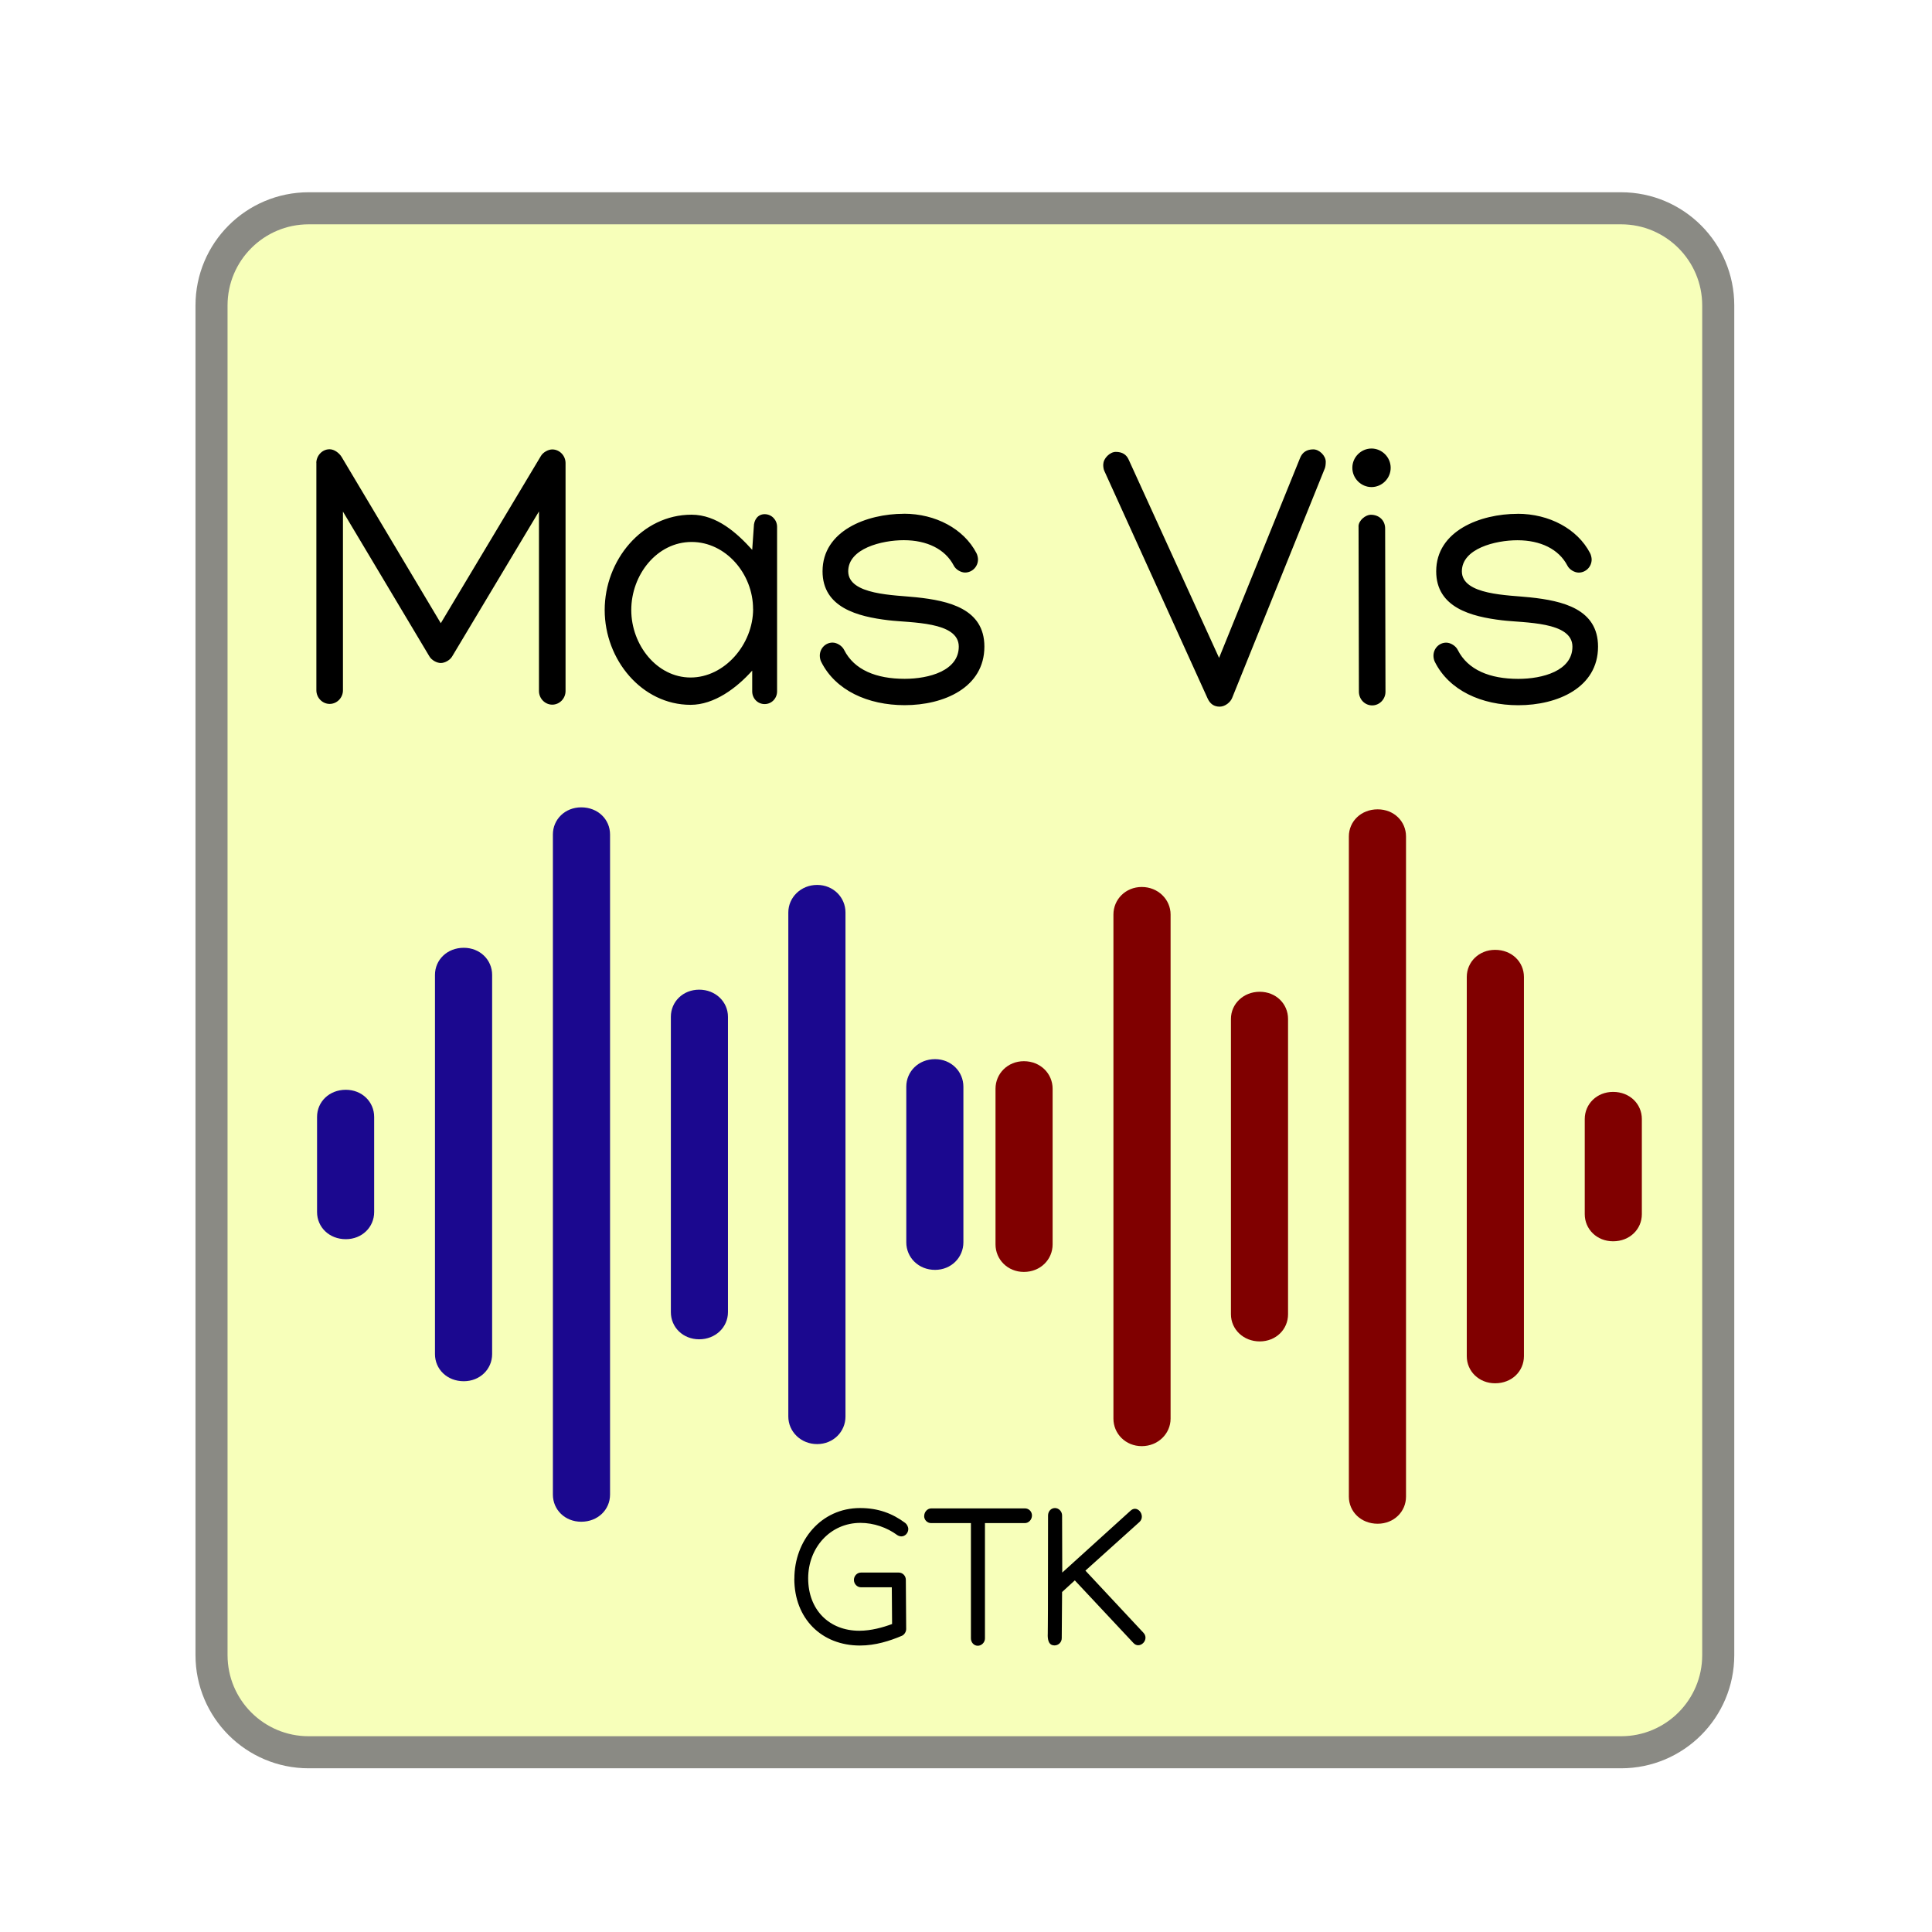
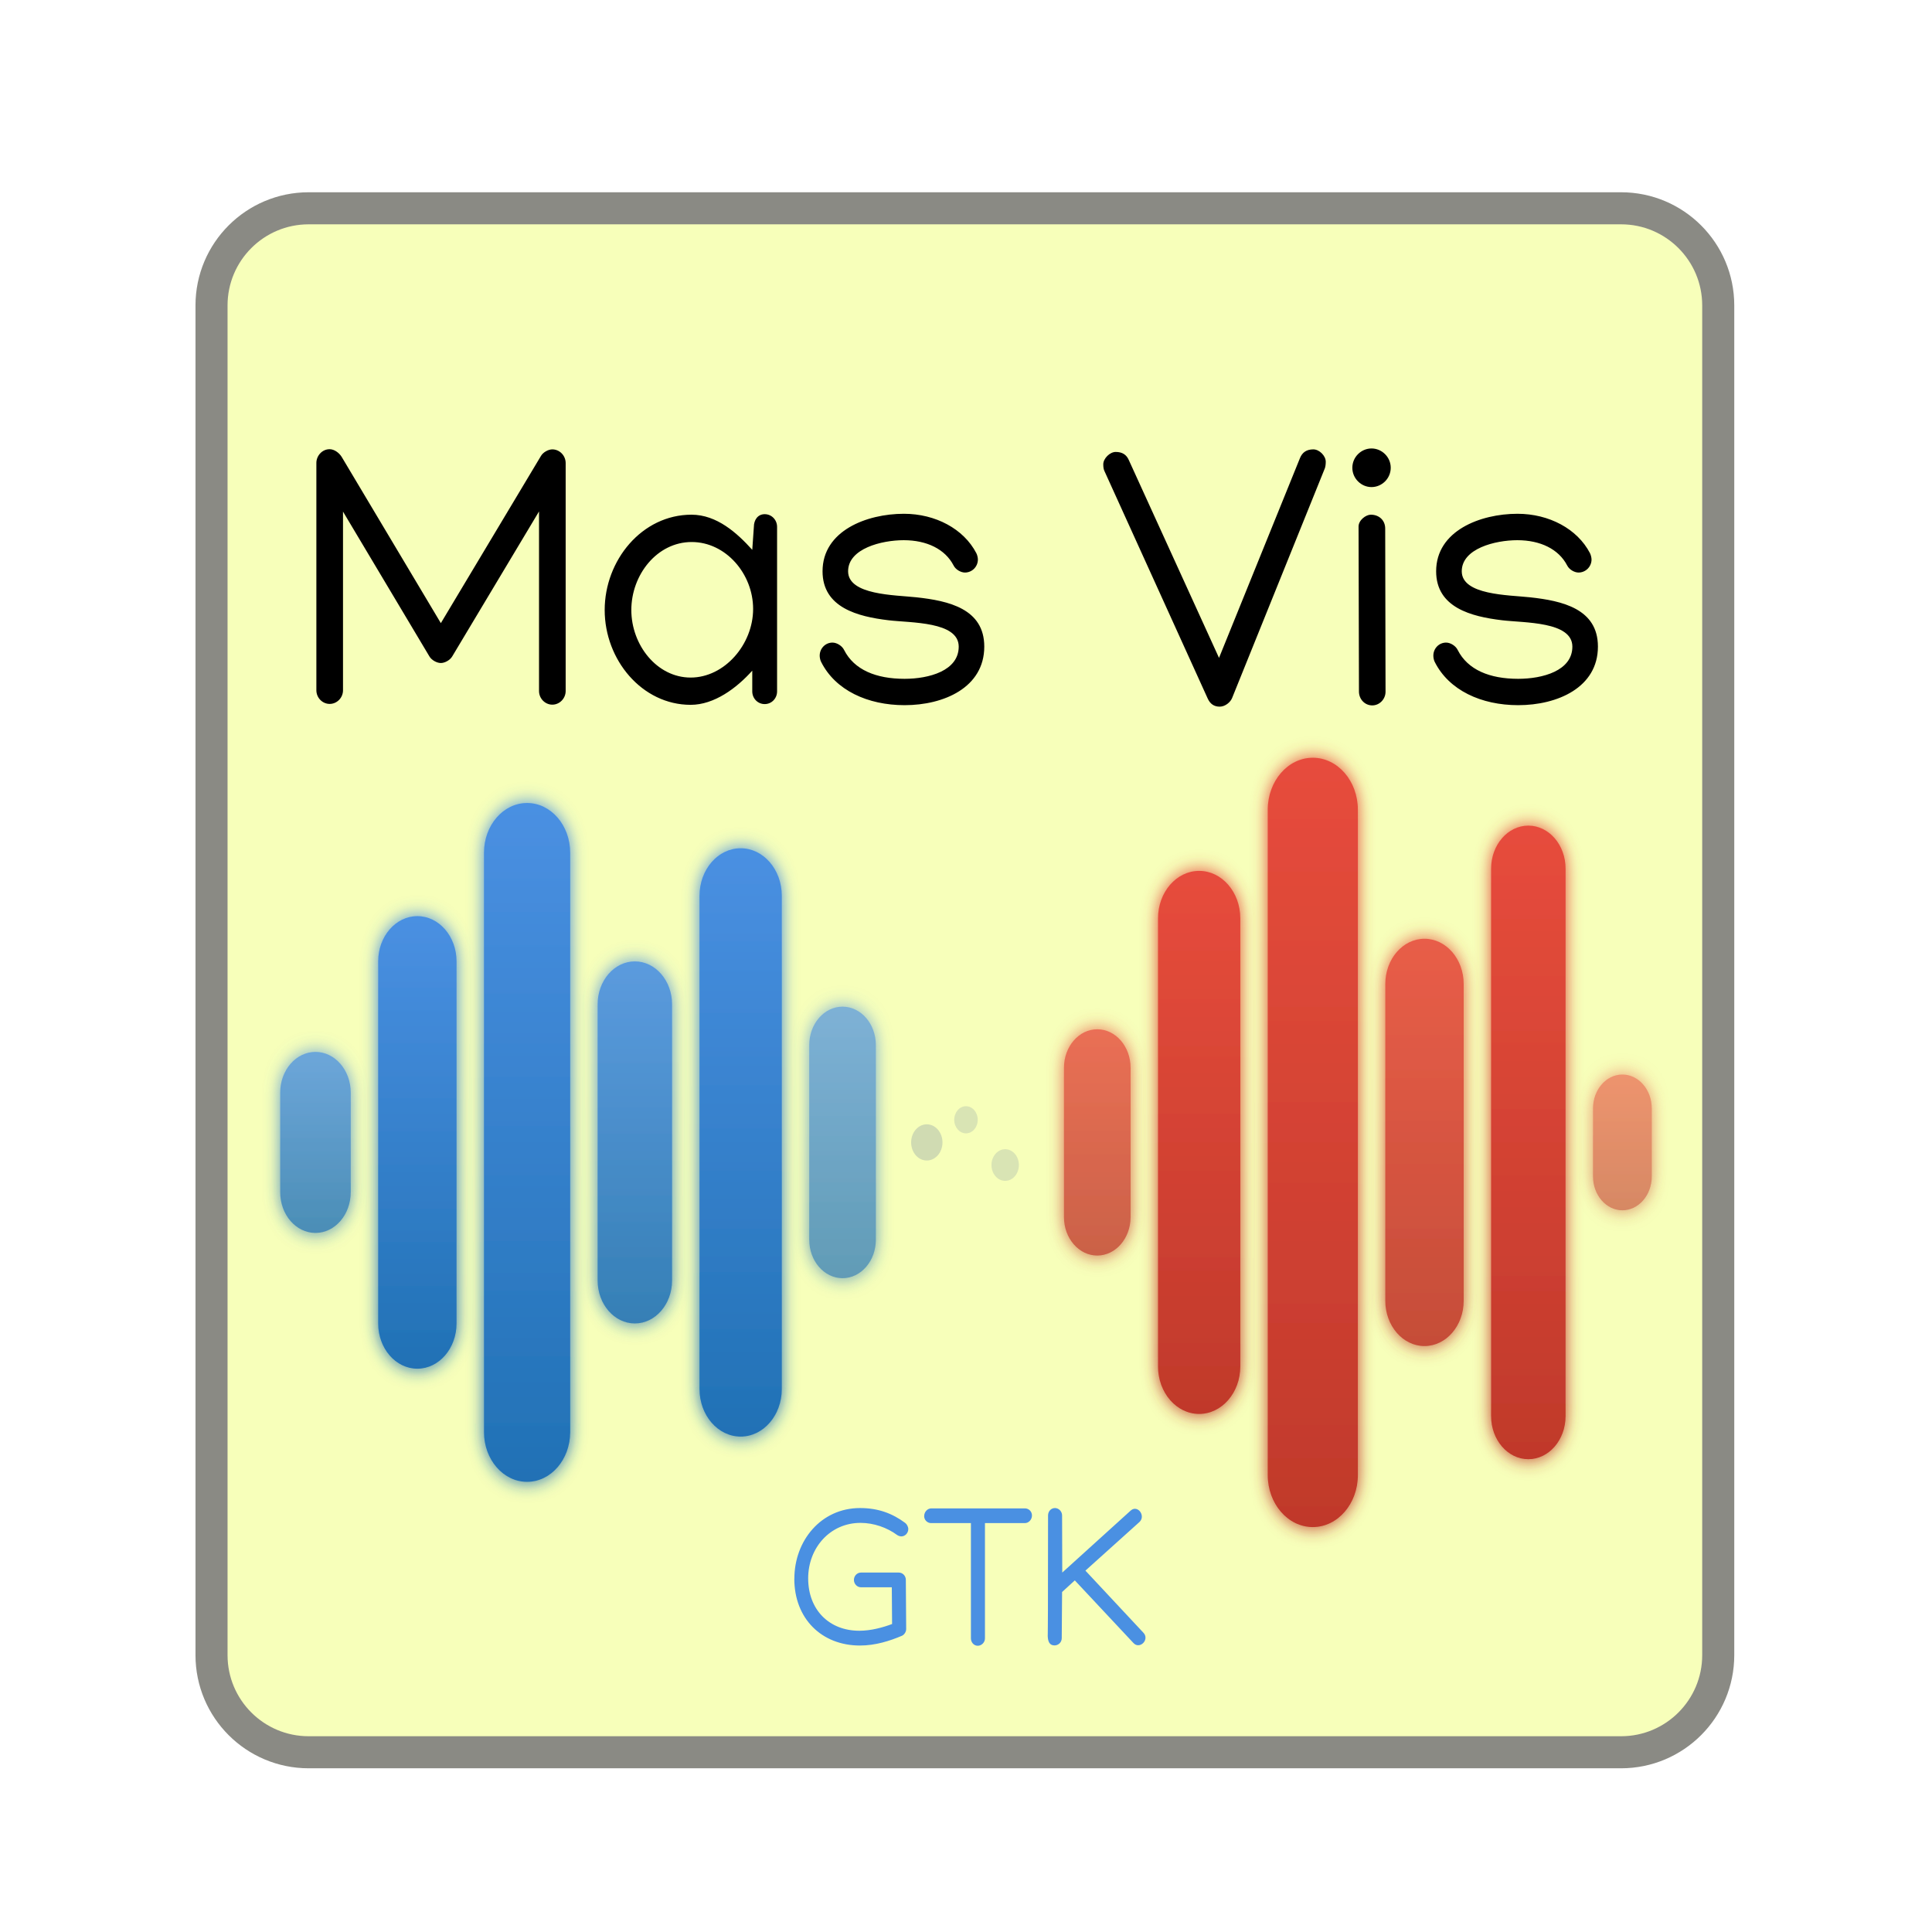
<svg xmlns="http://www.w3.org/2000/svg" width="128" height="128" viewBox="0 0 33.867 33.867" version="1.1" id="svg1">
-   <defs id="defs1" />
+   <defs id="defs1">
+     <linearGradient id="blueGradient" x1="0%" y1="0%" x2="0%" y2="100%">
+       <stop offset="0" style="stop-color:#4a90e2;stop-opacity:1" />
+       <stop offset="1" style="stop-color:#2171b5;stop-opacity:1" />
+     </linearGradient>
+     <filter id="glow" x="-50%" y="-50%" width="200%" height="200%">
+       <feGaussianBlur stdDeviation="2" result="coloredBlur" />
+       <feMerge>
+         <feMergeNode in="coloredBlur" />
+         <feMergeNode in="SourceGraphic" />
+       </feMerge>
+     </filter>
+     <linearGradient id="redGradient" x1="0%" y1="0%" x2="0%" y2="100%">
+       <stop offset="0" style="stop-color:#e74c3c;stop-opacity:1" />
+       <stop offset="1" style="stop-color:#c0392b;stop-opacity:1" />
+     </linearGradient>
+   </defs>
  <g id="layer1" transform="translate(-32.27917,-138.6417)">
    <rect style="fill:#f7ffba;fill-opacity:1;stroke:#8a8a84;stroke-width:0.562;stroke-dasharray:none;stroke-opacity:1" id="rect2" width="26.412" height="27.065" x="35.987" y="142.293" ry="1.703" />
-     <path d="m 42.468,165.317 c 0.291,0 0.505,-0.211 0.505,-0.476 v -11.571 c 0,-0.265 -0.213,-0.476 -0.505,-0.476 -0.284,0 -0.497,0.211 -0.497,0.476 v 11.571 c 0,0.266 0.212,0.476 0.497,0.476 z m 4.135,-1.361 c 0.284,0 0.497,-0.218 0.497,-0.483 v -8.836 c 0,-0.265 -0.213,-0.483 -0.497,-0.483 -0.284,0 -0.505,0.218 -0.505,0.483 v 8.836 c 0,0.265 0.221,0.483 0.505,0.483 z m -6.194,-1.102 c 0.283,0 0.497,-0.211 0.497,-0.476 v -6.646 c 0,-0.265 -0.213,-0.476 -0.497,-0.476 -0.292,0 -0.505,0.211 -0.505,0.476 v 6.646 c 0,0.265 0.213,0.476 0.505,0.476 z m 4.127,-0.735 c 0.284,0 0.504,-0.211 0.504,-0.476 v -5.177 c 0,-0.265 -0.22,-0.476 -0.504,-0.476 -0.285,0 -0.497,0.211 -0.497,0.476 v 5.177 c 0,0.265 0.212,0.476 0.497,0.476 z m 4.134,-1.217 c 0.284,0 0.497,-0.218 0.497,-0.483 v -2.728 c 0,-0.265 -0.213,-0.483 -0.497,-0.483 -0.291,0 -0.504,0.218 -0.504,0.483 v 2.728 c 0,0.265 0.213,0.483 0.504,0.483 z m -10.329,-0.538 c 0.284,0 0.497,-0.211 0.497,-0.476 v -1.667 c 0,-0.265 -0.213,-0.476 -0.497,-0.476 -0.291,0 -0.504,0.211 -0.504,0.476 v 1.667 c 0,0.265 0.213,0.476 0.504,0.476 z" style="fill:#1b088f;stroke-width:0.484" id="path1" />
-     <path d="m 56.429,152.829 c -0.291,0 -0.505,0.211 -0.505,0.476 v 11.571 c 0,0.265 0.213,0.476 0.505,0.476 0.284,0 0.497,-0.211 0.497,-0.476 v -11.571 c 0,-0.266 -0.212,-0.476 -0.497,-0.476 z m -4.135,1.361 c -0.284,0 -0.497,0.218 -0.497,0.483 v 8.836 c 0,0.265 0.213,0.483 0.497,0.483 0.284,0 0.505,-0.218 0.505,-0.483 v -8.836 c 0,-0.265 -0.221,-0.483 -0.505,-0.483 z m 6.194,1.102 c -0.283,0 -0.497,0.211 -0.497,0.476 v 6.646 c 0,0.265 0.213,0.476 0.497,0.476 0.292,0 0.505,-0.211 0.505,-0.476 v -6.646 c 0,-0.265 -0.213,-0.476 -0.505,-0.476 z m -4.127,0.735 c -0.284,0 -0.504,0.211 -0.504,0.476 v 5.177 c 0,0.265 0.22,0.476 0.504,0.476 0.285,0 0.497,-0.211 0.497,-0.476 v -5.177 c 0,-0.265 -0.212,-0.476 -0.497,-0.476 z m -4.134,1.217 c -0.284,0 -0.497,0.218 -0.497,0.483 v 2.728 c 0,0.265 0.213,0.483 0.497,0.483 0.291,0 0.504,-0.218 0.504,-0.483 v -2.728 c 0,-0.265 -0.213,-0.483 -0.504,-0.483 z m 10.329,0.538 c -0.284,0 -0.497,0.211 -0.497,0.476 v 1.667 c 0,0.265 0.213,0.476 0.497,0.476 0.291,0 0.504,-0.211 0.504,-0.476 v -1.667 c 0,-0.265 -0.213,-0.476 -0.504,-0.476 z" style="fill:#800000;stroke-width:0.484" id="path1-3" />
-     <path d="m 37.825,146.755 v 3.987 c 0,0.131 0.106,0.239 0.233,0.239 0.128,0 0.233,-0.108 0.233,-0.239 v -3.132 l 1.516,2.539 c 0.037,0.064 0.128,0.115 0.199,0.115 0.072,0 0.162,-0.051 0.199,-0.115 l 1.522,-2.542 v 3.148 c 0,0.131 0.106,0.239 0.233,0.239 0.128,0 0.233,-0.108 0.233,-0.239 v -3.996 c 0,-0.131 -0.106,-0.239 -0.233,-0.239 -0.072,0 -0.162,0.051 -0.199,0.115 l -1.755,2.931 -1.737,-2.912 c -0.044,-0.073 -0.131,-0.137 -0.212,-0.137 -0.137,0 -0.233,0.121 -0.233,0.239 z m 6.576,0.909 c -0.871,0 -1.522,0.801 -1.522,1.671 0,0.874 0.654,1.662 1.506,1.662 0.414,0 0.806,-0.293 1.08,-0.6 v 0.364 c 0,0.124 0.096,0.223 0.218,0.223 0.121,0 0.218,-0.099 0.218,-0.223 v -2.883 c 0,-0.124 -0.096,-0.223 -0.218,-0.223 -0.121,0 -0.19,0.102 -0.19,0.223 l -0.028,0.402 c -0.265,-0.293 -0.619,-0.616 -1.064,-0.616 z m 1.08,1.652 c 0,0.622 -0.501,1.202 -1.096,1.202 -0.591,0 -1.04,-0.571 -1.04,-1.183 0,-0.619 0.451,-1.193 1.058,-1.193 0.598,0 1.077,0.558 1.077,1.174 z m 2.642,-1.668 c -0.65,0 -1.425,0.297 -1.425,1.008 0,0.638 0.619,0.794 1.152,0.858 0.395,0.048 1.236,0.019 1.236,0.462 0,0.424 -0.523,0.565 -0.949,0.565 -0.498,0 -0.884,-0.156 -1.061,-0.507 -0.034,-0.07 -0.124,-0.128 -0.202,-0.128 -0.124,0 -0.224,0.102 -0.224,0.23 0,0.032 0.009,0.08 0.025,0.108 0.249,0.498 0.815,0.759 1.463,0.759 0.688,0 1.397,-0.309 1.397,-1.027 0,-0.663 -0.626,-0.804 -1.192,-0.864 -0.38,-0.041 -1.195,-0.038 -1.195,-0.456 0,-0.399 0.588,-0.545 0.974,-0.545 0.405,0 0.725,0.156 0.875,0.443 0.034,0.07 0.124,0.124 0.199,0.124 0.124,0 0.227,-0.102 0.227,-0.23 0,-0.032 -0.012,-0.083 -0.028,-0.112 -0.221,-0.424 -0.716,-0.689 -1.27,-0.689 z m 3.495,-0.867 c 0,0.051 0.006,0.089 0.022,0.121 l 1.808,3.983 c 0.044,0.096 0.112,0.144 0.212,0.144 0.096,0 0.19,-0.08 0.218,-0.153 l 1.625,-4.025 c 0.009,-0.025 0.016,-0.064 0.016,-0.115 0,-0.105 -0.112,-0.217 -0.218,-0.217 -0.115,0 -0.193,0.051 -0.233,0.153 l -1.419,3.502 -1.581,-3.467 c -0.04,-0.096 -0.115,-0.144 -0.23,-0.144 -0.103,0 -0.218,0.115 -0.218,0.217 z m 4.703,0.399 c 0.181,0 0.336,-0.15 0.336,-0.338 0,-0.188 -0.156,-0.338 -0.336,-0.338 -0.181,0 -0.336,0.15 -0.336,0.338 0,0.188 0.156,0.338 0.336,0.338 z m -0.227,0.692 0.006,2.893 c 0,0.134 0.103,0.242 0.233,0.242 0.128,0 0.233,-0.108 0.233,-0.239 l -0.006,-2.861 c 0,-0.144 -0.106,-0.242 -0.252,-0.242 -0.087,0 -0.215,0.096 -0.215,0.207 z m 2.786,-0.223 c -0.65,0 -1.425,0.297 -1.425,1.008 0,0.638 0.619,0.794 1.152,0.858 0.395,0.048 1.236,0.019 1.236,0.462 0,0.424 -0.523,0.565 -0.949,0.565 -0.498,0 -0.884,-0.156 -1.061,-0.507 -0.034,-0.07 -0.124,-0.128 -0.202,-0.128 -0.124,0 -0.224,0.102 -0.224,0.23 0,0.032 0.009,0.08 0.025,0.108 0.249,0.498 0.815,0.759 1.463,0.759 0.688,0 1.397,-0.309 1.397,-1.027 0,-0.663 -0.626,-0.804 -1.192,-0.864 -0.38,-0.041 -1.195,-0.038 -1.195,-0.456 0,-0.399 0.588,-0.545 0.974,-0.545 0.405,0 0.725,0.156 0.875,0.443 0.034,0.07 0.124,0.124 0.199,0.124 0.124,0 0.227,-0.102 0.227,-0.23 0,-0.032 -0.012,-0.083 -0.028,-0.112 -0.221,-0.424 -0.716,-0.689 -1.27,-0.689 z" id="text2" style="font-size:13px;white-space:pre;fill:#000000;fill-opacity:1;fill-rule:nonzero;stroke-width:0.496" aria-label="Mas Vis" />
-     <path d="m 46.203,166.316 c 0,0.701 0.48,1.171 1.151,1.171 0.272,0 0.526,-0.082 0.733,-0.17 0.043,-0.017 0.077,-0.07 0.077,-0.118 v -0.002 l -0.006,-0.862 c 0,-0.07 -0.056,-0.127 -0.123,-0.127 h -0.664 c -0.067,0 -0.123,0.058 -0.123,0.129 0,0.07 0.056,0.129 0.123,0.129 h 0.541 l 0.005,0.644 c -0.161,0.06 -0.369,0.118 -0.574,0.118 -0.531,0 -0.897,-0.369 -0.897,-0.919 0,-0.534 0.384,-0.972 0.917,-0.972 0.233,0 0.466,0.082 0.643,0.213 0.018,0.013 0.051,0.024 0.072,0.024 0.067,0 0.123,-0.058 0.123,-0.129 0,-0.038 -0.025,-0.086 -0.054,-0.107 -0.226,-0.168 -0.474,-0.261 -0.792,-0.261 -0.684,0 -1.151,0.572 -1.151,1.238 z m 2.276,-1.099 c 0,0.07 0.056,0.124 0.123,0.124 h 0.697 v 2.021 c 0,0.07 0.052,0.129 0.12,0.129 0.067,0 0.126,-0.059 0.126,-0.129 v -2.021 h 0.699 c 0.069,0 0.125,-0.062 0.125,-0.134 0,-0.07 -0.056,-0.124 -0.123,-0.124 h -1.641 c -0.069,0 -0.125,0.062 -0.125,0.134 z m 2.166,2.081 c 0,0.118 0.03,0.187 0.12,0.187 0.064,0 0.126,-0.051 0.126,-0.127 0.002,-0.091 0.003,-0.361 0.006,-0.809 l 0.223,-0.204 1.027,1.097 c 0.026,0.028 0.054,0.04 0.084,0.04 0.066,0 0.128,-0.062 0.128,-0.132 0,-0.029 -0.01,-0.06 -0.036,-0.087 l -1.017,-1.089 0.948,-0.853 c 0.03,-0.028 0.041,-0.062 0.041,-0.094 0,-0.07 -0.056,-0.137 -0.121,-0.137 -0.026,0 -0.054,0.011 -0.082,0.038 l -1.192,1.08 c -0.002,-0.333 -0.002,-0.666 -0.003,-1.001 0,-0.07 -0.057,-0.13 -0.125,-0.13 -0.069,0 -0.121,0.058 -0.121,0.13 l -0.002,1.652 c 0,0.215 -0.003,0.345 -0.003,0.441 z" id="text3" style="font-size:6.924px;line-height:11.079px;text-anchor:middle;white-space:pre;fill:#000000;fill-opacity:1;stroke-width:0.502" aria-label="GTK" />
+     <path d="M 37.825 146.755 L 37.825 150.742 C 37.825 150.873 37.931 150.981 38.058 150.981 C 38.186 150.981 38.292 150.873 38.292 150.742 L 38.292 147.61 L 39.807 150.149 C 39.845 150.213 39.935 150.264 40.007 150.264 C 40.078 150.264 40.168 150.213 40.206 150.149 L 41.728 147.607 L 41.728 150.755 C 41.728 150.886 41.834 150.994 41.961 150.994 C 42.089 150.994 42.195 150.885 42.195 150.755 L 42.195 146.759 C 42.195 146.628 42.089 146.519 41.961 146.519 C 41.89 146.519 41.799 146.57 41.762 146.634 L 40.007 149.565 L 38.27 146.653 C 38.226 146.58 38.139 146.516 38.058 146.516 C 37.921 146.516 37.825 146.637 37.825 146.755 Z M 44.401 147.664 C 43.53 147.664 42.879 148.465 42.879 149.335 C 42.879 150.209 43.533 150.997 44.386 150.997 C 44.8 150.997 45.192 150.704 45.466 150.398 L 45.466 150.761 C 45.466 150.885 45.562 150.984 45.684 150.984 C 45.805 150.984 45.901 150.885 45.901 150.761 L 45.901 147.878 C 45.901 147.754 45.805 147.655 45.684 147.655 C 45.562 147.655 45.494 147.757 45.494 147.878 L 45.466 148.28 C 45.201 147.986 44.846 147.664 44.401 147.664 Z M 45.481 149.316 C 45.481 149.938 44.98 150.519 44.386 150.519 C 43.794 150.519 43.346 149.948 43.346 149.335 C 43.346 148.717 43.797 148.143 44.404 148.143 C 45.002 148.143 45.481 148.701 45.481 149.316 Z M 48.124 147.648 C 47.473 147.648 46.698 147.945 46.698 148.656 C 46.698 149.294 47.318 149.45 47.85 149.514 C 48.245 149.562 49.085 149.533 49.085 149.977 C 49.085 150.401 48.562 150.541 48.136 150.541 C 47.638 150.541 47.252 150.385 47.075 150.034 C 47.041 149.964 46.95 149.906 46.872 149.906 C 46.748 149.906 46.648 150.008 46.648 150.136 C 46.648 150.168 46.658 150.216 46.673 150.244 C 46.922 150.742 47.489 151.003 48.136 151.003 C 48.824 151.003 49.533 150.694 49.533 149.976 C 49.533 149.313 48.908 149.173 48.341 149.112 C 47.962 149.071 47.146 149.074 47.146 148.656 C 47.146 148.257 47.735 148.111 48.121 148.111 C 48.525 148.111 48.846 148.267 48.995 148.554 C 49.029 148.624 49.12 148.678 49.194 148.678 C 49.319 148.678 49.421 148.576 49.421 148.449 C 49.421 148.417 49.409 148.366 49.393 148.337 C 49.172 147.913 48.678 147.648 48.124 147.648 Z M 51.619 146.781 C 51.619 146.832 51.625 146.87 51.641 146.902 L 53.449 150.885 C 53.492 150.981 53.561 151.029 53.66 151.029 C 53.757 151.029 53.85 150.949 53.878 150.876 L 55.503 146.851 C 55.512 146.826 55.519 146.787 55.519 146.736 C 55.519 146.631 55.406 146.519 55.301 146.519 C 55.185 146.519 55.108 146.57 55.067 146.672 L 53.648 150.174 L 52.067 146.707 C 52.026 146.612 51.952 146.564 51.837 146.564 C 51.734 146.564 51.619 146.679 51.619 146.781 Z M 56.321 147.18 C 56.502 147.18 56.658 147.03 56.658 146.841 C 56.658 146.653 56.502 146.503 56.321 146.503 C 56.141 146.503 55.985 146.653 55.985 146.841 C 55.985 147.03 56.141 147.18 56.321 147.18 Z M 56.094 147.872 L 56.101 150.764 C 56.101 150.898 56.203 151.007 56.334 151.007 C 56.462 151.007 56.567 150.898 56.567 150.767 L 56.561 147.907 C 56.561 147.763 56.455 147.664 56.309 147.664 C 56.222 147.664 56.094 147.76 56.094 147.872 Z M 58.88 147.648 C 58.229 147.648 57.454 147.945 57.454 148.656 C 57.454 149.294 58.074 149.45 58.606 149.514 C 59.001 149.562 59.842 149.533 59.842 149.977 C 59.842 150.401 59.319 150.541 58.892 150.541 C 58.394 150.541 58.008 150.385 57.831 150.034 C 57.797 149.964 57.706 149.906 57.629 149.906 C 57.504 149.906 57.405 150.008 57.405 150.136 C 57.405 150.168 57.414 150.216 57.429 150.244 C 57.678 150.742 58.245 151.003 58.892 151.003 C 59.58 151.003 60.29 150.694 60.29 149.976 C 60.29 149.313 59.664 149.173 59.098 149.112 C 58.718 149.071 57.903 149.074 57.903 148.656 C 57.903 148.257 58.491 148.111 58.877 148.111 C 59.281 148.111 59.602 148.267 59.751 148.554 C 59.785 148.624 59.876 148.678 59.95 148.678 C 60.075 148.678 60.178 148.576 60.178 148.449 C 60.178 148.417 60.165 148.366 60.15 148.337 C 59.929 147.913 59.434 147.648 58.88 147.648 Z" id="text2" style="font-size:13px;white-space:pre;fill:#000000;fill-opacity:1;fill-rule:nonzero;stroke-width:0.496" aria-label="Mas Vis" />
+     <path d="m 46.203,166.316 c 0,0.701 0.48,1.171 1.151,1.171 0.272,0 0.526,-0.082 0.733,-0.17 0.043,-0.017 0.077,-0.07 0.077,-0.118 v -0.002 l -0.006,-0.862 c 0,-0.07 -0.056,-0.127 -0.123,-0.127 h -0.664 c -0.067,0 -0.123,0.058 -0.123,0.129 0,0.07 0.056,0.129 0.123,0.129 h 0.541 l 0.005,0.644 c -0.161,0.06 -0.369,0.118 -0.574,0.118 -0.531,0 -0.897,-0.369 -0.897,-0.919 0,-0.534 0.384,-0.972 0.917,-0.972 0.233,0 0.466,0.082 0.643,0.213 0.018,0.013 0.051,0.024 0.072,0.024 0.067,0 0.123,-0.058 0.123,-0.129 0,-0.038 -0.025,-0.086 -0.054,-0.107 -0.226,-0.168 -0.474,-0.261 -0.792,-0.261 -0.684,0 -1.151,0.572 -1.151,1.238 z m 2.276,-1.099 c 0,0.07 0.056,0.124 0.123,0.124 h 0.697 v 2.021 c 0,0.07 0.052,0.129 0.12,0.129 0.067,0 0.126,-0.059 0.126,-0.129 v -2.021 h 0.699 c 0.069,0 0.125,-0.062 0.125,-0.134 0,-0.07 -0.056,-0.124 -0.123,-0.124 h -1.641 c -0.069,0 -0.125,0.062 -0.125,0.134 z m 2.166,2.081 c 0,0.118 0.03,0.187 0.12,0.187 0.064,0 0.126,-0.051 0.126,-0.127 0.002,-0.091 0.003,-0.361 0.006,-0.809 l 0.223,-0.204 1.027,1.097 c 0.026,0.028 0.054,0.04 0.084,0.04 0.066,0 0.128,-0.062 0.128,-0.132 0,-0.029 -0.01,-0.06 -0.036,-0.087 l -1.017,-1.089 0.948,-0.853 c 0.03,-0.028 0.041,-0.062 0.041,-0.094 0,-0.07 -0.056,-0.137 -0.121,-0.137 -0.026,0 -0.054,0.011 -0.082,0.038 l -1.192,1.08 c -0.002,-0.333 -0.002,-0.666 -0.003,-1.001 0,-0.07 -0.057,-0.13 -0.125,-0.13 -0.069,0 -0.121,0.058 -0.121,0.13 l -0.002,1.652 c 0,0.215 -0.003,0.345 -0.003,0.441 z" id="text3" style="font-size: 6.924px; line-height: 11.079px; text-anchor: middle; white-space: pre; fill-opacity: 1; stroke-width: 0.502; fill: rgb(74, 144, 226);" aria-label="GTK" />
+     <g transform="matrix(0.068695, 0, 0, 0.079331, 37.19088, 150.7345)" style="">
+       <rect x="0" y="80" width="18" height="40" rx="9" fill="url(#blueGradient)" filter="url(#glow)" opacity="0.8" />
+       <rect x="25" y="50" width="20" height="100" rx="10" fill="url(#blueGradient)" filter="url(#glow)" />
+       <rect x="52" y="25" width="22" height="150" rx="11" fill="url(#blueGradient)" filter="url(#glow)" />
+       <rect x="81" y="60" width="19" height="80" rx="9.5" fill="url(#blueGradient)" filter="url(#glow)" opacity="0.9" />
+       <rect x="107" y="35" width="21" height="130" rx="10.5" fill="url(#blueGradient)" filter="url(#glow)" />
+       <rect x="135" y="70" width="17" height="60" rx="8.5" fill="url(#blueGradient)" filter="url(#glow)" opacity="0.7" />
+       <circle cx="165" cy="100" r="4" fill="#95a5a6" opacity="0.4" />
+       <circle cx="175" cy="95" r="3" fill="#95a5a6" opacity="0.3" />
+       <circle cx="185" cy="105" r="3.5" fill="#95a5a6" opacity="0.3" />
+       <rect x="200" y="75" width="17" height="50" rx="8.5" fill="url(#redGradient)" filter="url(#glow)" opacity="0.8" />
+       <rect x="224" y="40" width="21" height="120" rx="10.5" fill="url(#redGradient)" filter="url(#glow)" />
+       <rect x="252" y="15" width="23" height="170" rx="11.5" fill="url(#redGradient)" filter="url(#glow)" />
+       <rect x="282" y="55" width="20" height="90" rx="10" fill="url(#redGradient)" filter="url(#glow)" opacity="0.9" />
+       <rect x="309" y="30" width="19" height="140" rx="9.5" fill="url(#redGradient)" filter="url(#glow)" />
+       <rect x="335" y="85" width="15" height="30" rx="7.5" fill="url(#redGradient)" filter="url(#glow)" opacity="0.6" />
+     </g>
  </g>
</svg>
